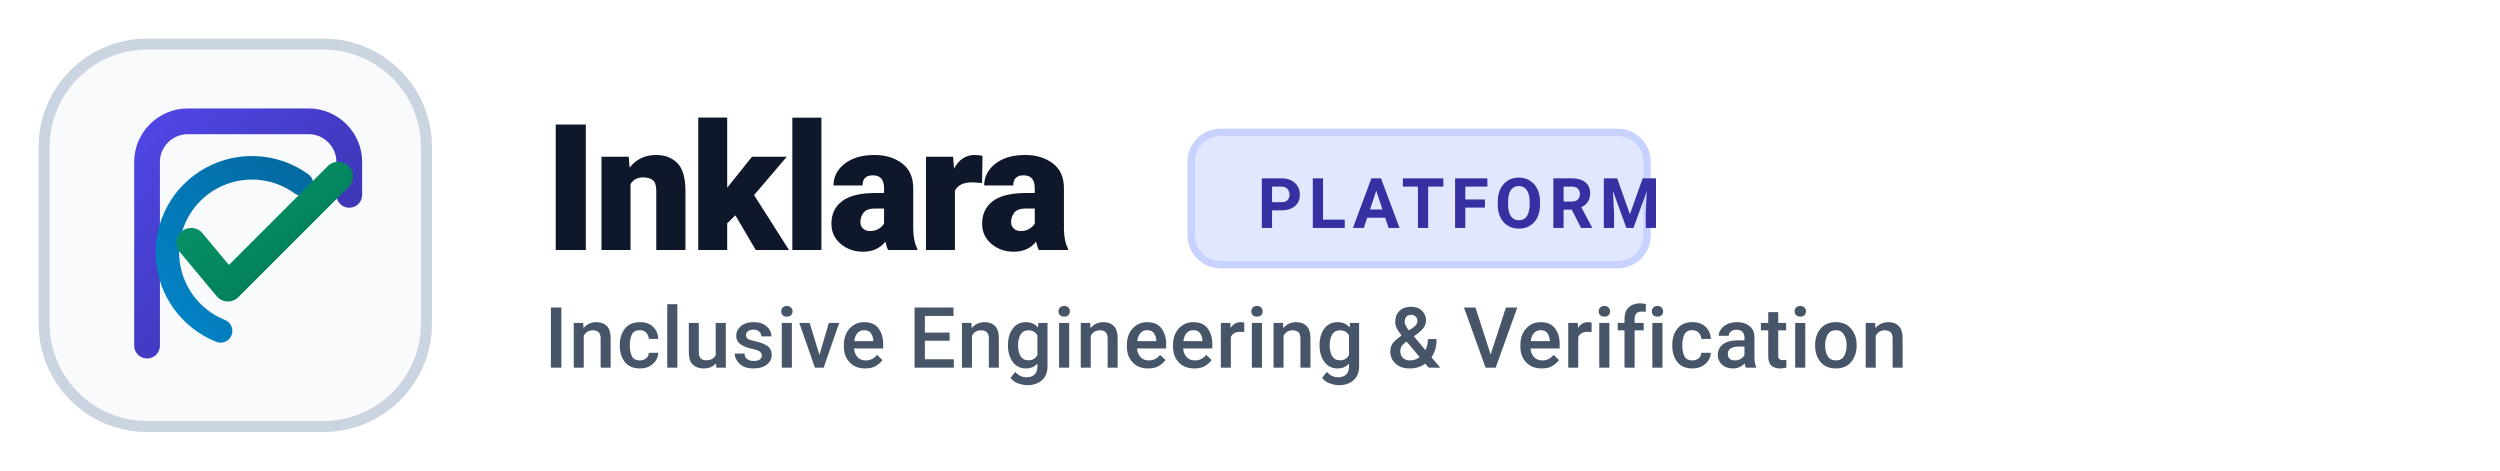
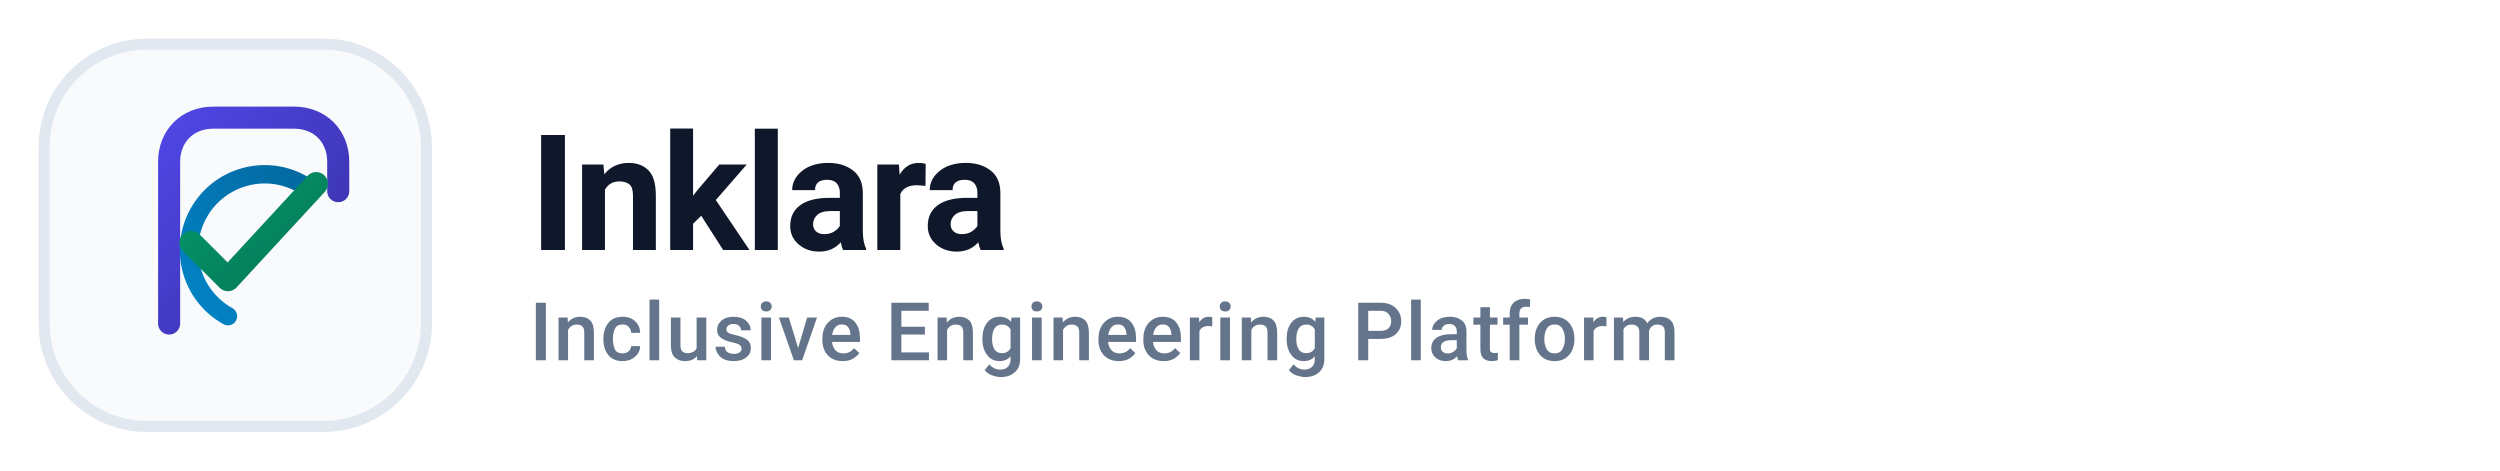
<svg xmlns="http://www.w3.org/2000/svg" viewBox="0 0 340 64" width="340" height="64" fill="none">
  <defs>
-     <linearGradient id="portal-grad-light" x1="0%" y1="0%" x2="100%" y2="100%">
+     <linearGradient id="portal-light" x1="0%" y1="0%" x2="100%" y2="100%">
      <stop offset="0%" stop-color="#4f46e5" />
      <stop offset="100%" stop-color="#3730a3" />
    </linearGradient>
-     <linearGradient id="lens-grad-light" x1="0%" y1="100%" x2="100%" y2="0%">
+     <linearGradient id="lens-light" x1="0%" y1="100%" x2="100%" y2="0%">
      <stop offset="0%" stop-color="#0284c7" />
      <stop offset="100%" stop-color="#0369a1" />
    </linearGradient>
-     <linearGradient id="verify-grad-light" x1="0%" y1="0%" x2="100%" y2="100%">
+     <linearGradient id="verify-light" x1="0%" y1="0%" x2="100%" y2="100%">
      <stop offset="0%" stop-color="#059669" />
      <stop offset="100%" stop-color="#047857" />
    </linearGradient>
  </defs>
  <g transform="translate(6, 6)">
-     <rect width="52" height="52" rx="14" fill="#f8fafc" stroke="#cbd5e1" stroke-width="1.5" />
-     <path d="M 14 41 L 14 16 C 14 13 16.5 10.5 19.5 10.5 L 36 10.5 C 39 10.5 41.5 13 41.5 16 L 41.5 20.5" stroke="url(#portal-grad-light)" stroke-width="3.5" stroke-linecap="round" stroke-linejoin="round" />
-     <path d="M 35 19 A 11.5 11.5 0 1 0 24 39" stroke="url(#lens-grad-light)" stroke-width="3.2" stroke-linecap="round" />
-     <path d="M 20 27 L 25 33 L 40 18" stroke="url(#verify-grad-light)" stroke-width="4" stroke-linecap="round" stroke-linejoin="round" />
+     <rect width="52" height="52" rx="14" fill="#f8fafc" stroke="#e2e8f0" stroke-width="1.5" />
+     <path d="M 17 38 L 17 16 C 17 12.5 19.5 10 23 10 L 34 10 C 37.5 10 40 12.5 40 16 L 40 20" stroke="url(#portal-light)" stroke-width="3" stroke-linecap="round" stroke-linejoin="round" />
+     <path d="M 35 19 A 10 10 0 1 0 25 37" stroke="url(#lens-light)" stroke-width="2.5" stroke-linecap="round" />
+     <path d="M 20 27 L 25 32 L 37 19" stroke="url(#verify-light)" stroke-width="3.2" stroke-linecap="round" stroke-linejoin="round" />
  </g>
-   <text x="74" y="34" font-family="-apple-system, BlinkMacSystemFont, 'Segoe UI', Roboto, Helvetica, Arial, sans-serif" font-size="24" font-weight="800" fill="#0f172a" letter-spacing="-0.5">
+   <text x="72" y="34" font-family="-apple-system, BlinkMacSystemFont, 'Segoe UI', Roboto, sans-serif" font-size="22" font-weight="700" fill="#0f172a" letter-spacing="-0.4">
    Inklara
  </text>
-   <rect x="162" y="18" width="62" height="18" rx="4" fill="#e0e7ff" stroke="#c7d2fe" stroke-width="1" />
-   <text x="171" y="31" font-family="-apple-system, BlinkMacSystemFont, 'Segoe UI', Roboto, sans-serif" font-size="9.5" font-weight="700" fill="#3730a3" letter-spacing="0.8">
-     PLATFORM
-   </text>
-   <text x="74" y="50" font-family="-apple-system, BlinkMacSystemFont, 'Segoe UI', Roboto, Helvetica, Arial, sans-serif" font-size="11.5" font-weight="500" fill="#475569" letter-spacing="0.1">
-     Inclusive Engineering &amp; Verification
+   <text x="72" y="49" font-family="-apple-system, BlinkMacSystemFont, 'Segoe UI', Roboto, sans-serif" font-size="11" font-weight="500" fill="#64748b" letter-spacing="0.2">
+     Inclusive Engineering Platform
  </text>
</svg>
